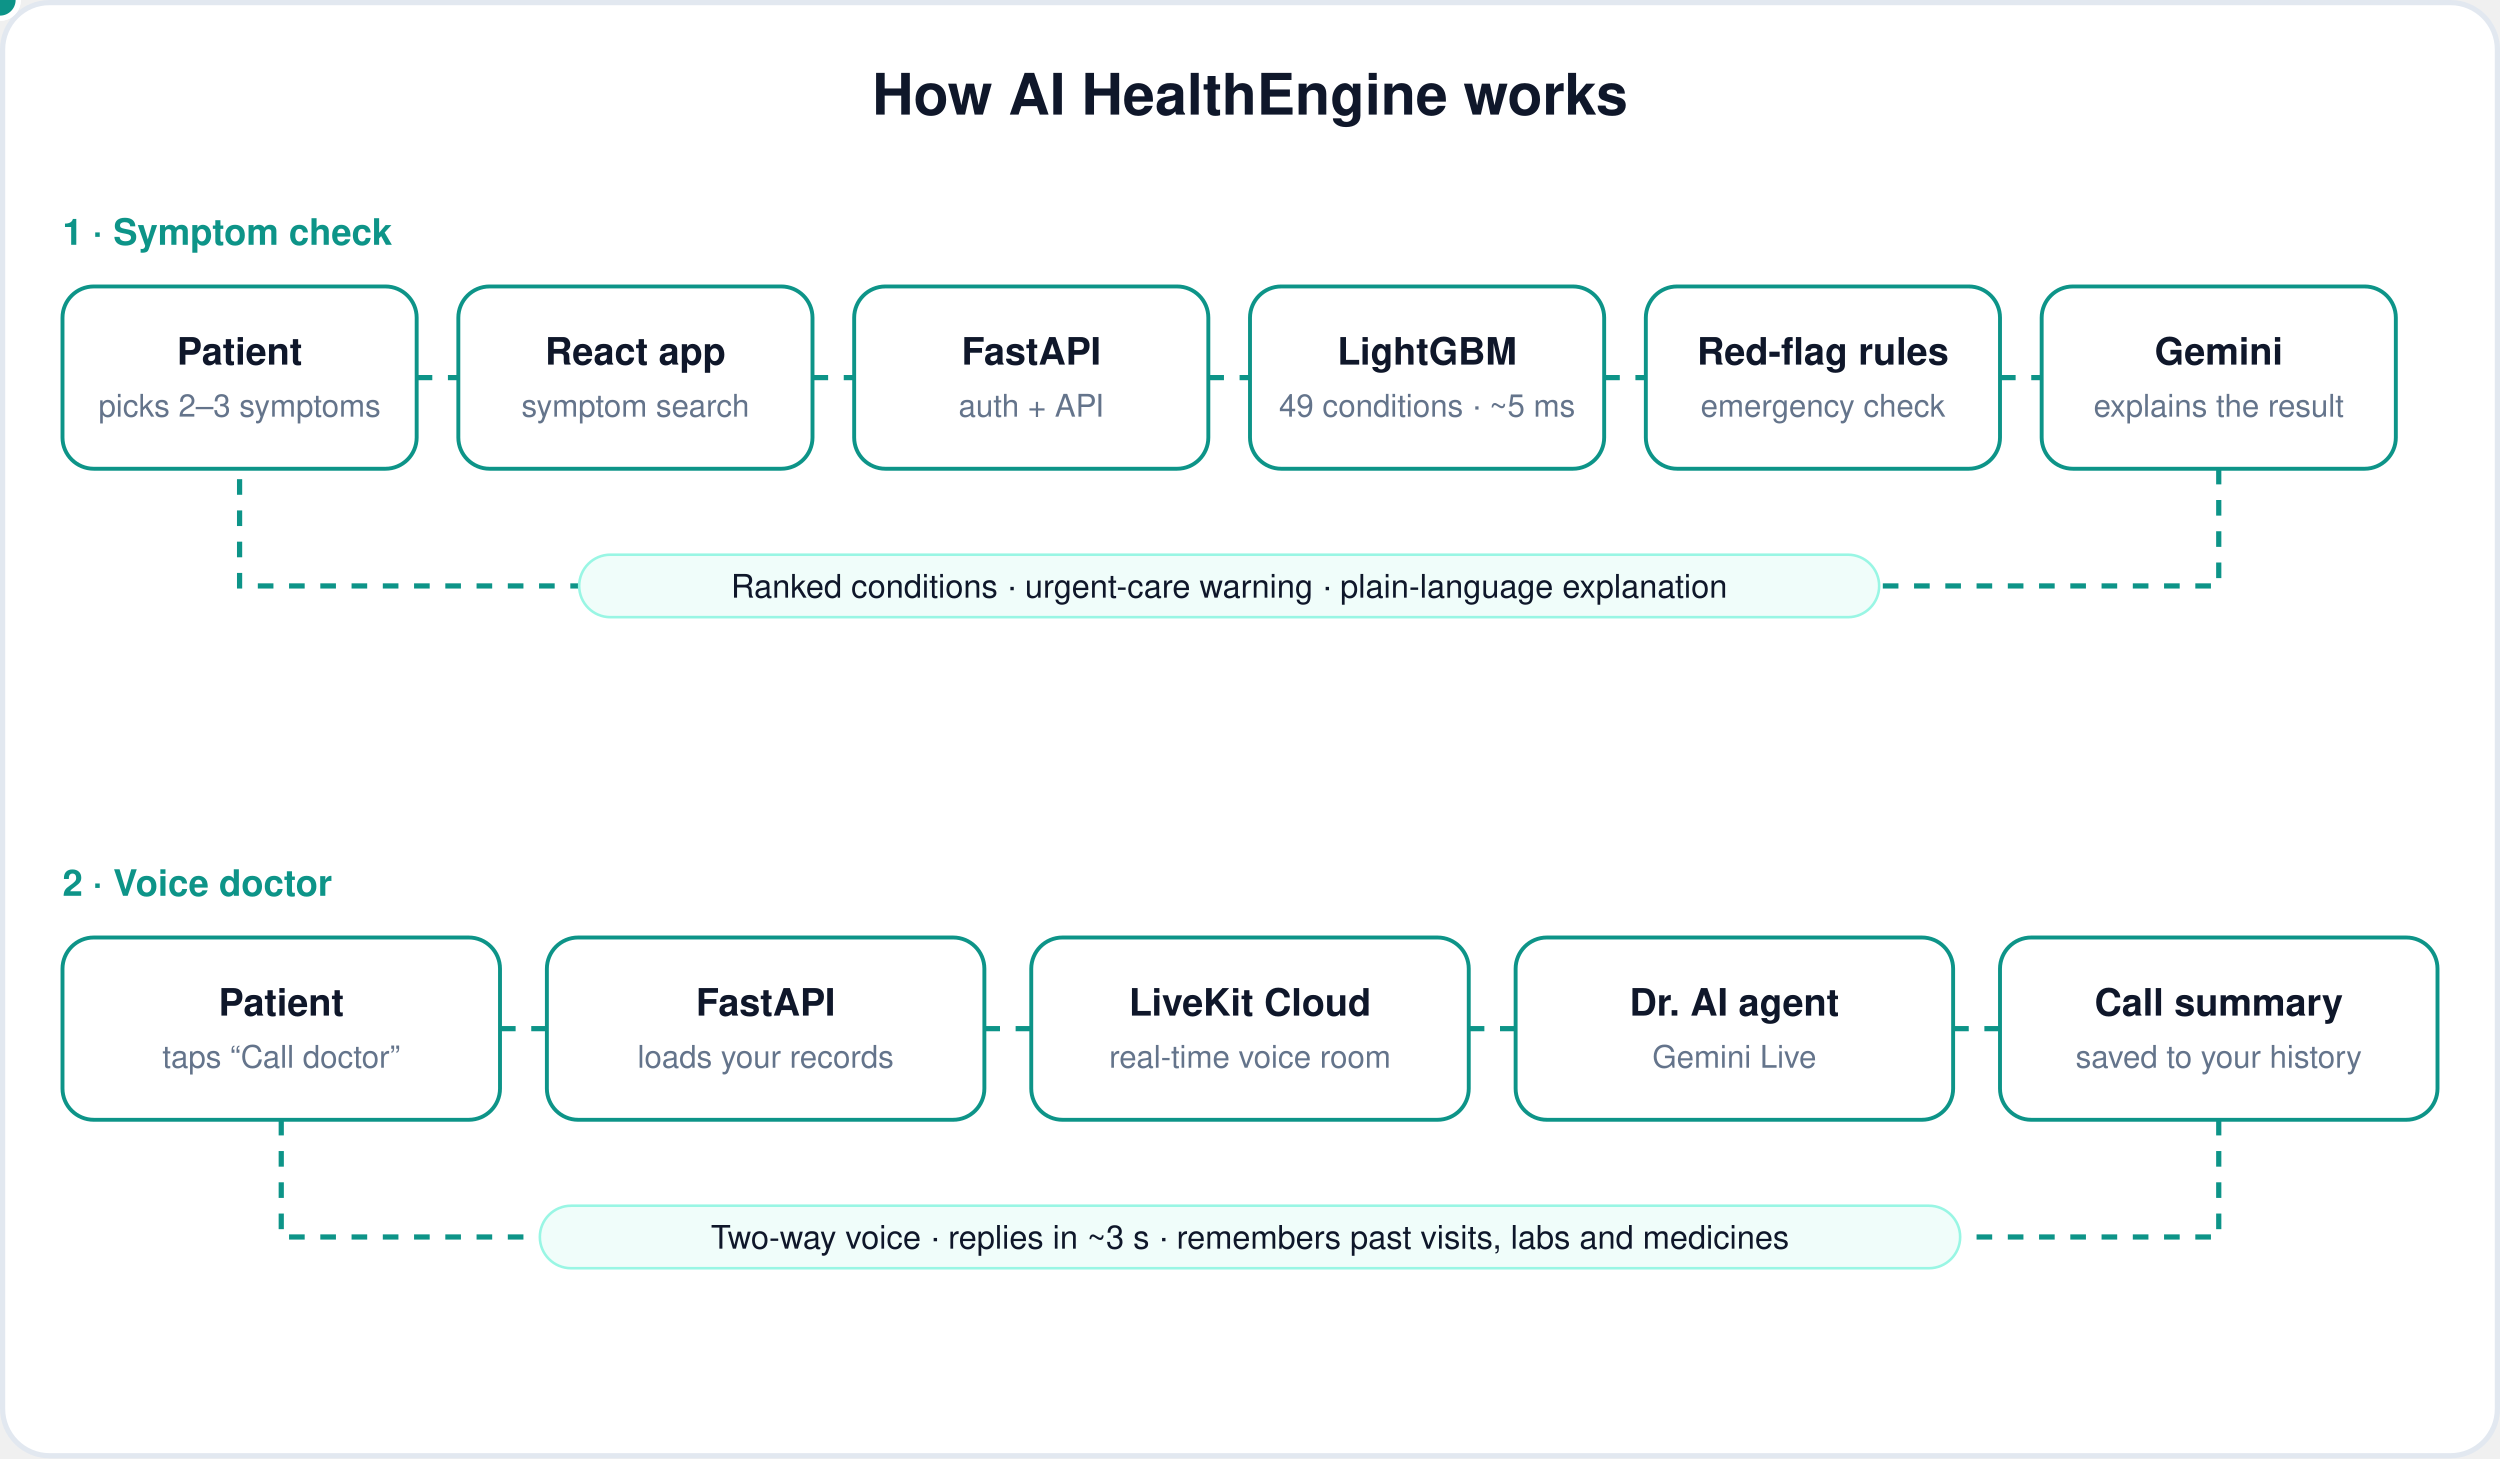
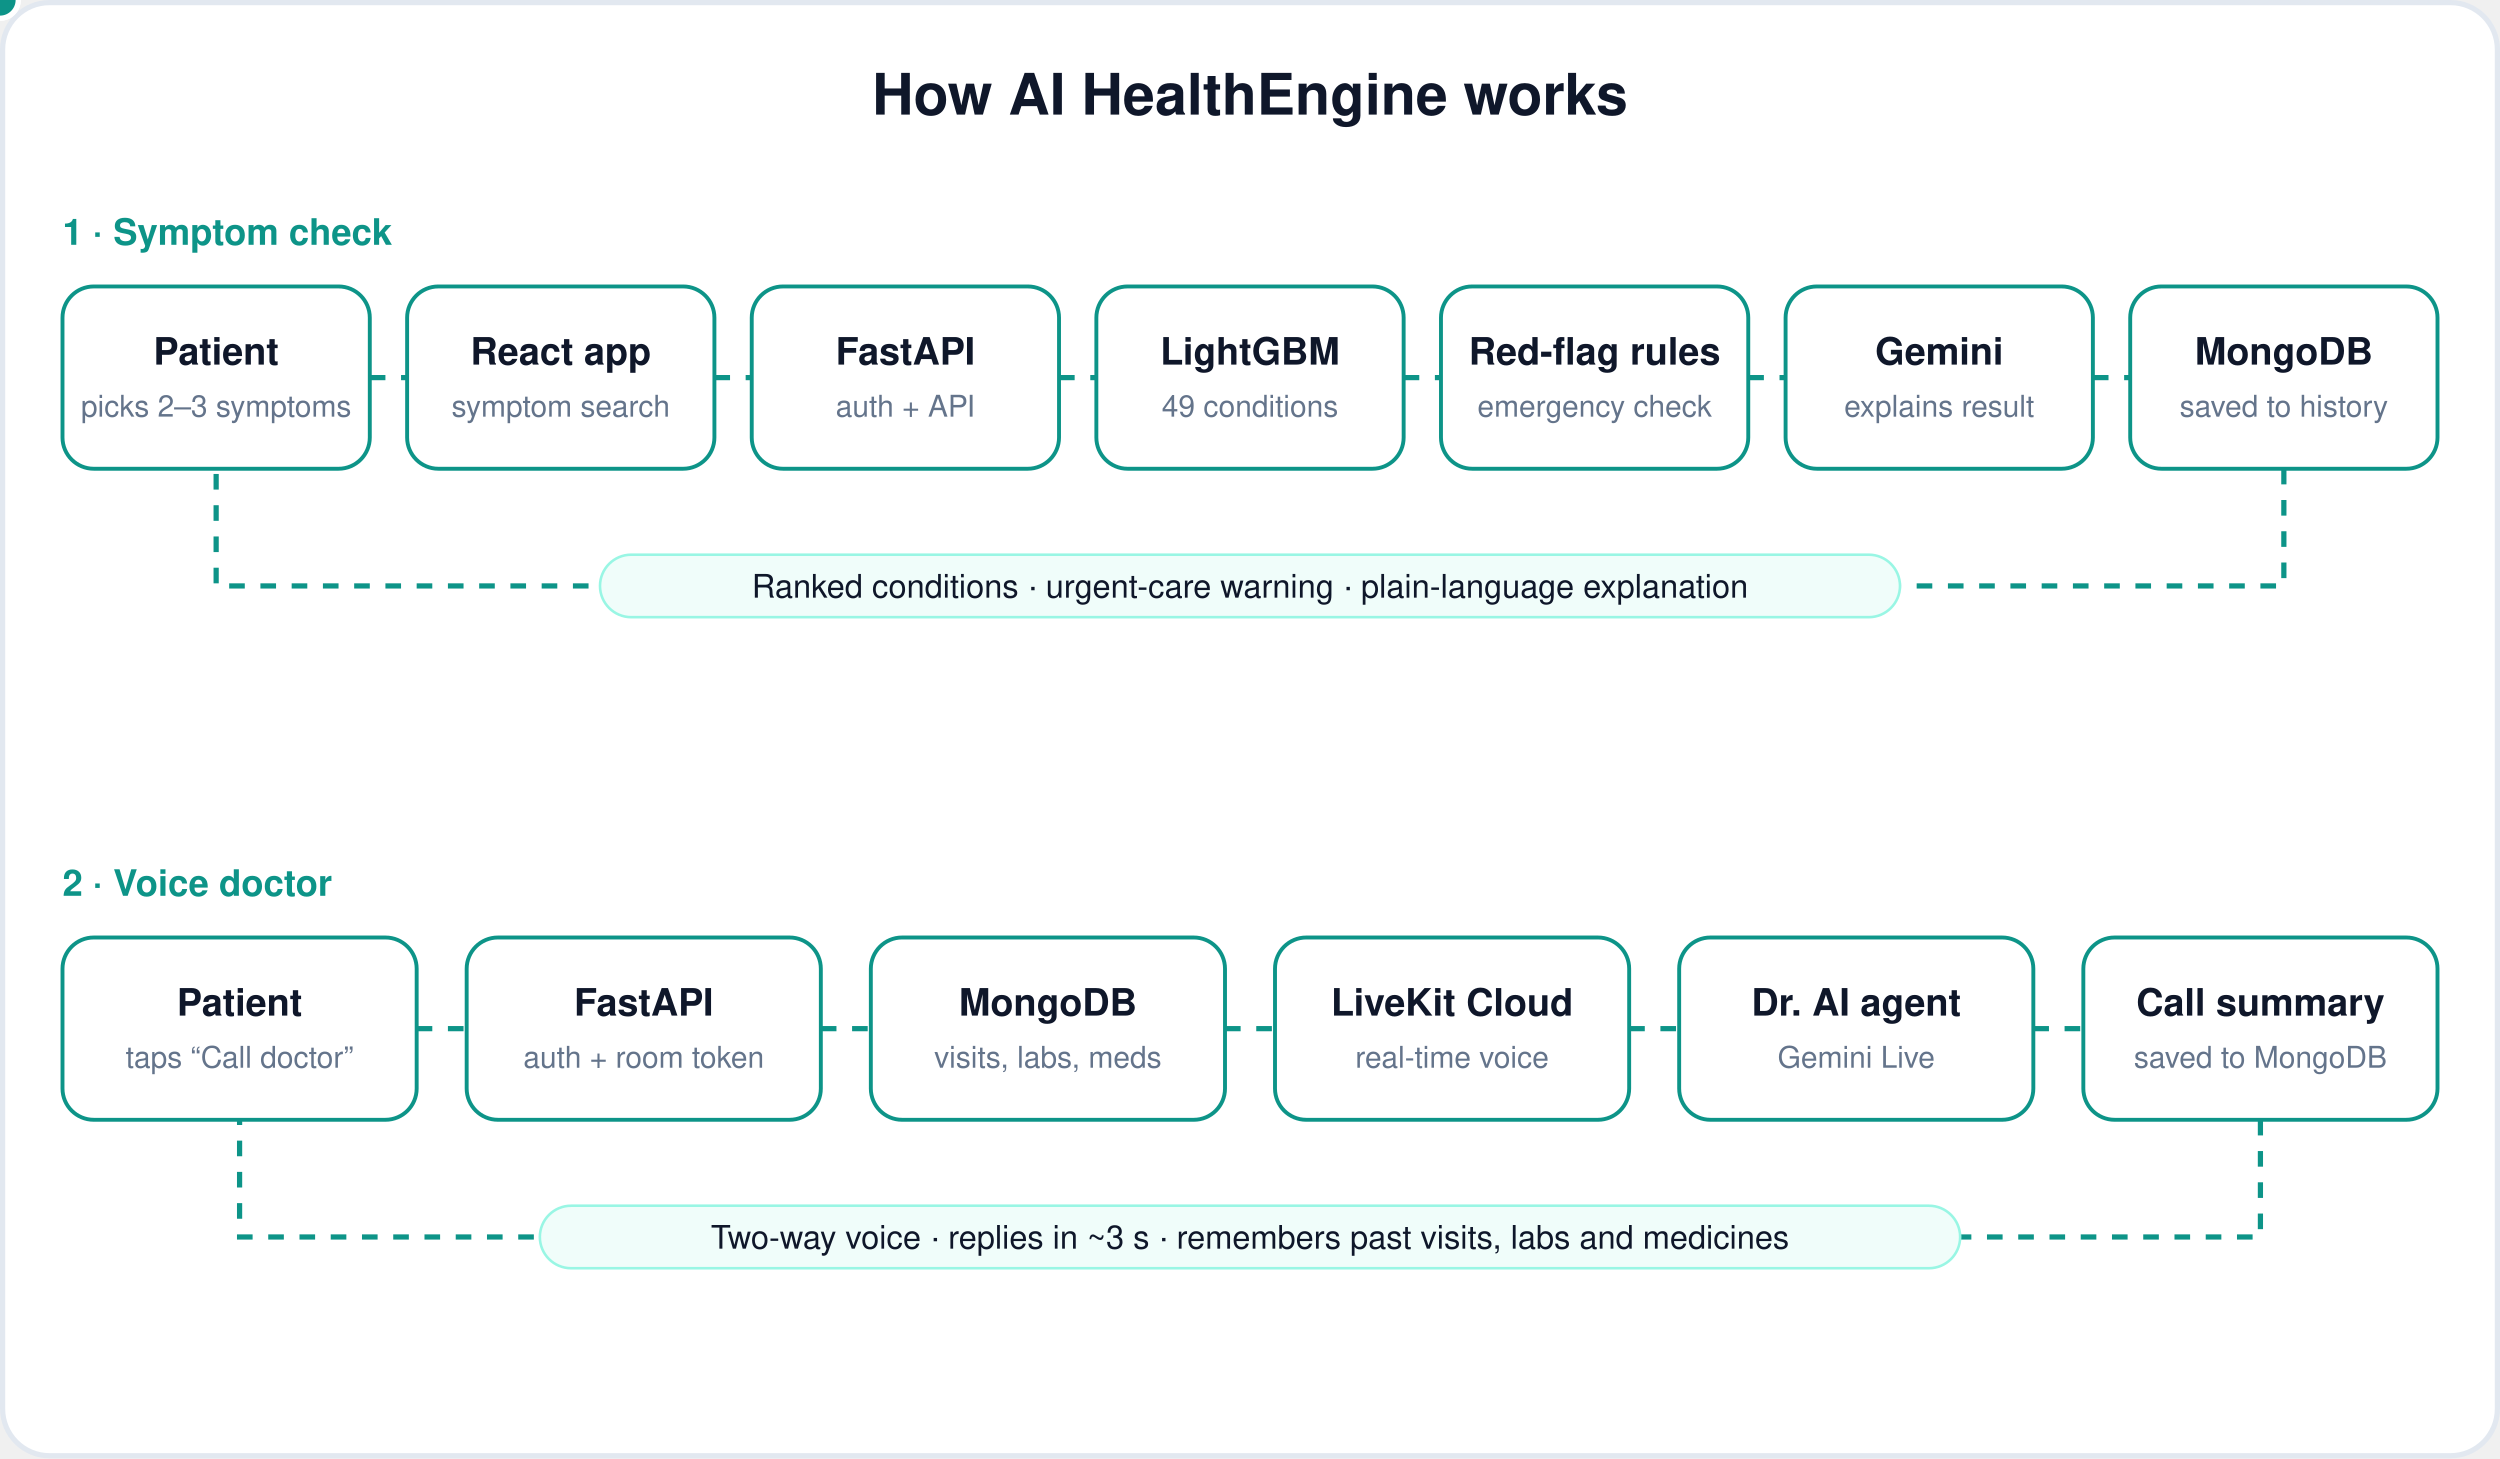
<svg xmlns="http://www.w3.org/2000/svg" viewBox="0 0 960 560" width="960" height="560" font-family="-apple-system, Segoe UI, Helvetica, Arial, sans-serif">
  <style>.flow{stroke:#0d9488;stroke-width:2;fill:none;stroke-dasharray:6 6;animation:dash 1s linear infinite}@keyframes dash{to{stroke-dashoffset:-12}}</style>
  <rect x="1" y="1" width="958" height="558" rx="18" fill="#ffffff" stroke="#e2e8f0" stroke-width="2" />
  <text x="480.0" y="44" text-anchor="middle" font-size="22" font-weight="700" fill="#0f172a">How AI HealthEngine works</text>
  <text x="24" y="94" font-size="14" font-weight="700" fill="#0d9488">1 · Symptom check</text>
-   <path class="flow" d="M160 145 H176" />
-   <path class="flow" d="M312 145 H328" />
-   <path class="flow" d="M464 145 H480" />
-   <path class="flow" d="M616 145 H632" />
-   <path class="flow" d="M768 145 H784" />
-   <path class="flow" d="M852.0 180 V225 H92.0 V180" />
+   <path class="flow" d="M142.0 145 H156.333" />
+   <path class="flow" d="M274.333 145 H288.667" />
+   <path class="flow" d="M406.667 145 H421.0" />
+   <path class="flow" d="M539.0 145 H553.333" />
+   <path class="flow" d="M671.333 145 H685.667" />
+   <path class="flow" d="M803.667 145 H818.0" />
+   <path class="flow" d="M877.0 180 V225 H83.0 V180" />
  <circle r="7" fill="#0d9488" stroke="#ffffff" stroke-width="2">
-     <animateMotion dur="8s" repeatCount="indefinite" path="M92.0 145 H852.0 V225 H92.0 Z" />
+     <animateMotion dur="9s" repeatCount="indefinite" path="M83.0 145 H877.0 V225 H83.0 Z" />
  </circle>
-   <rect x="222.4" y="213" width="499.2" height="24" rx="12" fill="#f0fdfa" stroke="#99f6e4" />
-   <text x="472.0" y="229.5" text-anchor="middle" font-size="12.5" fill="#0f172a">Ranked conditions  ·  urgent-care warning  ·  plain-language explanation</text>
-   <rect x="24" y="110" width="136" height="70" rx="12" fill="#ffffff" stroke="#0d9488" stroke-width="1.5">
-     <animate attributeName="fill" values="#ccfbf1;#ffffff;#ffffff" keyTimes="0;0.07;1" dur="8s" repeatCount="indefinite" />
-     <animate attributeName="stroke-width" values="3;1.5;1.5" keyTimes="0;0.07;1" dur="8s" repeatCount="indefinite" />
+   <rect x="230.4" y="213" width="499.2" height="24" rx="12" fill="#f0fdfa" stroke="#99f6e4" />
+   <text x="480.0" y="229.5" text-anchor="middle" font-size="12.5" fill="#0f172a">Ranked conditions  ·  urgent-care warning  ·  plain-language explanation</text>
+   <rect x="24.0" y="110" width="118" height="70" rx="12" fill="#ffffff" stroke="#0d9488" stroke-width="1.5">
+     <animate attributeName="fill" values="#ccfbf1;#ffffff;#ffffff" keyTimes="0;0.07;1" dur="9s" repeatCount="indefinite" />
+     <animate attributeName="stroke-width" values="3;1.5;1.5" keyTimes="0;0.07;1" dur="9s" repeatCount="indefinite" />
  </rect>
-   <text x="92.0" y="140" text-anchor="middle" font-size="14.5" font-weight="700" fill="#0f172a">Patient</text>
-   <text x="92.0" y="160" text-anchor="middle" font-size="12" fill="#64748b">picks 2–3 symptoms</text>
-   <rect x="176" y="110" width="136" height="70" rx="12" fill="#ffffff" stroke="#0d9488" stroke-width="1.5">
-     <animate attributeName="fill" values="#ffffff;#ffffff;#ccfbf1;#ffffff;#ffffff" keyTimes="0;0.070;0.100;0.170;1" dur="8s" repeatCount="indefinite" />
-     <animate attributeName="stroke-width" values="1.5;1.5;3;1.5;1.5" keyTimes="0;0.070;0.100;0.170;1" dur="8s" repeatCount="indefinite" />
+   <text x="83.0" y="140" text-anchor="middle" font-size="14.5" font-weight="700" fill="#0f172a">Patient</text>
+   <text x="83.0" y="160" text-anchor="middle" font-size="11.5" fill="#64748b">picks 2–3 symptoms</text>
+   <rect x="156.333" y="110" width="118" height="70" rx="12" fill="#ffffff" stroke="#0d9488" stroke-width="1.5">
+     <animate attributeName="fill" values="#ffffff;#ffffff;#ccfbf1;#ffffff;#ffffff" keyTimes="0;0.056;0.086;0.156;1" dur="9s" repeatCount="indefinite" />
+     <animate attributeName="stroke-width" values="1.5;1.5;3;1.5;1.5" keyTimes="0;0.056;0.086;0.156;1" dur="9s" repeatCount="indefinite" />
  </rect>
-   <text x="244.0" y="140" text-anchor="middle" font-size="14.5" font-weight="700" fill="#0f172a">React app</text>
-   <text x="244.0" y="160" text-anchor="middle" font-size="12" fill="#64748b">symptom search</text>
-   <rect x="328" y="110" width="136" height="70" rx="12" fill="#ffffff" stroke="#0d9488" stroke-width="1.5">
-     <animate attributeName="fill" values="#ffffff;#ffffff;#ccfbf1;#ffffff;#ffffff" keyTimes="0;0.161;0.191;0.261;1" dur="8s" repeatCount="indefinite" />
-     <animate attributeName="stroke-width" values="1.5;1.5;3;1.5;1.5" keyTimes="0;0.161;0.191;0.261;1" dur="8s" repeatCount="indefinite" />
+   <text x="215.333" y="140" text-anchor="middle" font-size="14.5" font-weight="700" fill="#0f172a">React app</text>
+   <text x="215.333" y="160" text-anchor="middle" font-size="11.5" fill="#64748b">symptom search</text>
+   <rect x="288.667" y="110" width="118" height="70" rx="12" fill="#ffffff" stroke="#0d9488" stroke-width="1.5">
+     <animate attributeName="fill" values="#ffffff;#ffffff;#ccfbf1;#ffffff;#ffffff" keyTimes="0;0.131;0.161;0.231;1" dur="9s" repeatCount="indefinite" />
+     <animate attributeName="stroke-width" values="1.5;1.5;3;1.5;1.5" keyTimes="0;0.131;0.161;0.231;1" dur="9s" repeatCount="indefinite" />
  </rect>
-   <text x="396.0" y="140" text-anchor="middle" font-size="14.5" font-weight="700" fill="#0f172a">FastAPI</text>
-   <text x="396.0" y="160" text-anchor="middle" font-size="12" fill="#64748b">auth + API</text>
-   <rect x="480" y="110" width="136" height="70" rx="12" fill="#ffffff" stroke="#0d9488" stroke-width="1.5">
-     <animate attributeName="fill" values="#ffffff;#ffffff;#ccfbf1;#ffffff;#ffffff" keyTimes="0;0.251;0.281;0.351;1" dur="8s" repeatCount="indefinite" />
-     <animate attributeName="stroke-width" values="1.5;1.5;3;1.5;1.5" keyTimes="0;0.251;0.281;0.351;1" dur="8s" repeatCount="indefinite" />
+   <text x="347.667" y="140" text-anchor="middle" font-size="14.5" font-weight="700" fill="#0f172a">FastAPI</text>
+   <text x="347.667" y="160" text-anchor="middle" font-size="11.5" fill="#64748b">auth + API</text>
+   <rect x="421.0" y="110" width="118" height="70" rx="12" fill="#ffffff" stroke="#0d9488" stroke-width="1.5">
+     <animate attributeName="fill" values="#ffffff;#ffffff;#ccfbf1;#ffffff;#ffffff" keyTimes="0;0.207;0.237;0.307;1" dur="9s" repeatCount="indefinite" />
+     <animate attributeName="stroke-width" values="1.5;1.5;3;1.5;1.5" keyTimes="0;0.207;0.237;0.307;1" dur="9s" repeatCount="indefinite" />
  </rect>
-   <text x="548.0" y="140" text-anchor="middle" font-size="14.5" font-weight="700" fill="#0f172a">LightGBM</text>
-   <text x="548.0" y="160" text-anchor="middle" font-size="12" fill="#64748b">49 conditions · ~5 ms</text>
-   <rect x="632" y="110" width="136" height="70" rx="12" fill="#ffffff" stroke="#0d9488" stroke-width="1.5">
-     <animate attributeName="fill" values="#ffffff;#ffffff;#ccfbf1;#ffffff;#ffffff" keyTimes="0;0.342;0.372;0.442;1" dur="8s" repeatCount="indefinite" />
-     <animate attributeName="stroke-width" values="1.5;1.5;3;1.5;1.5" keyTimes="0;0.342;0.372;0.442;1" dur="8s" repeatCount="indefinite" />
+   <text x="480.0" y="140" text-anchor="middle" font-size="14.5" font-weight="700" fill="#0f172a">LightGBM</text>
+   <text x="480.0" y="160" text-anchor="middle" font-size="11.5" fill="#64748b">49 conditions</text>
+   <rect x="553.333" y="110" width="118" height="70" rx="12" fill="#ffffff" stroke="#0d9488" stroke-width="1.5">
+     <animate attributeName="fill" values="#ffffff;#ffffff;#ccfbf1;#ffffff;#ffffff" keyTimes="0;0.283;0.313;0.383;1" dur="9s" repeatCount="indefinite" />
+     <animate attributeName="stroke-width" values="1.5;1.5;3;1.5;1.5" keyTimes="0;0.283;0.313;0.383;1" dur="9s" repeatCount="indefinite" />
  </rect>
-   <text x="700.0" y="140" text-anchor="middle" font-size="14.5" font-weight="700" fill="#0f172a">Red-flag rules</text>
-   <text x="700.0" y="160" text-anchor="middle" font-size="12" fill="#64748b">emergency check</text>
-   <rect x="784" y="110" width="136" height="70" rx="12" fill="#ffffff" stroke="#0d9488" stroke-width="1.5">
-     <animate attributeName="fill" values="#ffffff;#ffffff;#ccfbf1;#ffffff;#ffffff" keyTimes="0;0.432;0.462;0.532;1" dur="8s" repeatCount="indefinite" />
-     <animate attributeName="stroke-width" values="1.5;1.5;3;1.5;1.5" keyTimes="0;0.432;0.462;0.532;1" dur="8s" repeatCount="indefinite" />
+   <text x="612.333" y="140" text-anchor="middle" font-size="14.5" font-weight="700" fill="#0f172a">Red-flag rules</text>
+   <text x="612.333" y="160" text-anchor="middle" font-size="11.5" fill="#64748b">emergency check</text>
+   <rect x="685.667" y="110" width="118" height="70" rx="12" fill="#ffffff" stroke="#0d9488" stroke-width="1.5">
+     <animate attributeName="fill" values="#ffffff;#ffffff;#ccfbf1;#ffffff;#ffffff" keyTimes="0;0.359;0.389;0.459;1" dur="9s" repeatCount="indefinite" />
+     <animate attributeName="stroke-width" values="1.5;1.5;3;1.5;1.5" keyTimes="0;0.359;0.389;0.459;1" dur="9s" repeatCount="indefinite" />
  </rect>
-   <text x="852.0" y="140" text-anchor="middle" font-size="14.5" font-weight="700" fill="#0f172a">Gemini</text>
-   <text x="852.0" y="160" text-anchor="middle" font-size="12" fill="#64748b">explains the result</text>
+   <text x="744.667" y="140" text-anchor="middle" font-size="14.5" font-weight="700" fill="#0f172a">Gemini</text>
+   <text x="744.667" y="160" text-anchor="middle" font-size="11.5" fill="#64748b">explains result</text>
+   <rect x="818.0" y="110" width="118" height="70" rx="12" fill="#ffffff" stroke="#0d9488" stroke-width="1.5">
+     <animate attributeName="fill" values="#ffffff;#ffffff;#ccfbf1;#ffffff;#ffffff" keyTimes="0;0.434;0.464;0.534;1" dur="9s" repeatCount="indefinite" />
+     <animate attributeName="stroke-width" values="1.5;1.5;3;1.5;1.5" keyTimes="0;0.434;0.464;0.534;1" dur="9s" repeatCount="indefinite" />
+   </rect>
+   <text x="877.0" y="140" text-anchor="middle" font-size="14.5" font-weight="700" fill="#0f172a">MongoDB</text>
+   <text x="877.0" y="160" text-anchor="middle" font-size="11.5" fill="#64748b">saved to history</text>
  <text x="24" y="344" font-size="14" font-weight="700" fill="#0d9488">2 · Voice doctor</text>
-   <path class="flow" d="M192 395 H210" />
-   <path class="flow" d="M378 395 H396" />
-   <path class="flow" d="M564 395 H582" />
-   <path class="flow" d="M750 395 H768" />
-   <path class="flow" d="M852.0 430 V475 H108.0 V430" />
+   <path class="flow" d="M160.0 395 H179.2" />
+   <path class="flow" d="M315.2 395 H334.4" />
+   <path class="flow" d="M470.4 395 H489.6" />
+   <path class="flow" d="M625.6 395 H644.8" />
+   <path class="flow" d="M780.8 395 H800.0" />
+   <path class="flow" d="M868.0 430 V475 H92.0 V430" />
  <circle r="7" fill="#0d9488" stroke="#ffffff" stroke-width="2">
-     <animateMotion dur="8s" repeatCount="indefinite" path="M108.0 395 H852.0 V475 H108.0 Z" />
+     <animateMotion dur="9s" repeatCount="indefinite" path="M92.0 395 H868.0 V475 H92.0 Z" />
  </circle>
  <rect x="207.3" y="463" width="545.4" height="24" rx="12" fill="#f0fdfa" stroke="#99f6e4" />
  <text x="480.0" y="479.5" text-anchor="middle" font-size="12.5" fill="#0f172a">Two-way voice  ·  replies in ~3 s  ·  remembers past visits, labs and medicines</text>
-   <rect x="24" y="360" width="168" height="70" rx="12" fill="#ffffff" stroke="#0d9488" stroke-width="1.5">
-     <animate attributeName="fill" values="#ccfbf1;#ffffff;#ffffff" keyTimes="0;0.07;1" dur="8s" repeatCount="indefinite" />
-     <animate attributeName="stroke-width" values="3;1.5;1.5" keyTimes="0;0.07;1" dur="8s" repeatCount="indefinite" />
+   <rect x="24.0" y="360" width="136" height="70" rx="12" fill="#ffffff" stroke="#0d9488" stroke-width="1.5">
+     <animate attributeName="fill" values="#ccfbf1;#ffffff;#ffffff" keyTimes="0;0.07;1" dur="9s" repeatCount="indefinite" />
+     <animate attributeName="stroke-width" values="3;1.5;1.5" keyTimes="0;0.07;1" dur="9s" repeatCount="indefinite" />
  </rect>
-   <text x="108.0" y="390" text-anchor="middle" font-size="14.5" font-weight="700" fill="#0f172a">Patient</text>
-   <text x="108.0" y="410" text-anchor="middle" font-size="12" fill="#64748b">taps “Call doctor”</text>
-   <rect x="210" y="360" width="168" height="70" rx="12" fill="#ffffff" stroke="#0d9488" stroke-width="1.5">
-     <animate attributeName="fill" values="#ffffff;#ffffff;#ccfbf1;#ffffff;#ffffff" keyTimes="0;0.093;0.123;0.193;1" dur="8s" repeatCount="indefinite" />
-     <animate attributeName="stroke-width" values="1.5;1.5;3;1.5;1.5" keyTimes="0;0.093;0.123;0.193;1" dur="8s" repeatCount="indefinite" />
+   <text x="92.0" y="390" text-anchor="middle" font-size="14.5" font-weight="700" fill="#0f172a">Patient</text>
+   <text x="92.0" y="410" text-anchor="middle" font-size="11.5" fill="#64748b">taps “Call doctor”</text>
+   <rect x="179.2" y="360" width="136" height="70" rx="12" fill="#ffffff" stroke="#0d9488" stroke-width="1.5">
+     <animate attributeName="fill" values="#ffffff;#ffffff;#ccfbf1;#ffffff;#ffffff" keyTimes="0;0.071;0.101;0.171;1" dur="9s" repeatCount="indefinite" />
+     <animate attributeName="stroke-width" values="1.5;1.5;3;1.5;1.5" keyTimes="0;0.071;0.101;0.171;1" dur="9s" repeatCount="indefinite" />
  </rect>
-   <text x="294.0" y="390" text-anchor="middle" font-size="14.5" font-weight="700" fill="#0f172a">FastAPI</text>
-   <text x="294.0" y="410" text-anchor="middle" font-size="12" fill="#64748b">loads your records</text>
-   <rect x="396" y="360" width="168" height="70" rx="12" fill="#ffffff" stroke="#0d9488" stroke-width="1.5">
-     <animate attributeName="fill" values="#ffffff;#ffffff;#ccfbf1;#ffffff;#ffffff" keyTimes="0;0.206;0.236;0.306;1" dur="8s" repeatCount="indefinite" />
-     <animate attributeName="stroke-width" values="1.5;1.5;3;1.5;1.5" keyTimes="0;0.206;0.236;0.306;1" dur="8s" repeatCount="indefinite" />
+   <text x="247.2" y="390" text-anchor="middle" font-size="14.5" font-weight="700" fill="#0f172a">FastAPI</text>
+   <text x="247.2" y="410" text-anchor="middle" font-size="11.5" fill="#64748b">auth + room token</text>
+   <rect x="334.4" y="360" width="136" height="70" rx="12" fill="#ffffff" stroke="#0d9488" stroke-width="1.5">
+     <animate attributeName="fill" values="#ffffff;#ffffff;#ccfbf1;#ffffff;#ffffff" keyTimes="0;0.161;0.191;0.261;1" dur="9s" repeatCount="indefinite" />
+     <animate attributeName="stroke-width" values="1.5;1.5;3;1.5;1.5" keyTimes="0;0.161;0.191;0.261;1" dur="9s" repeatCount="indefinite" />
  </rect>
-   <text x="480.0" y="390" text-anchor="middle" font-size="14.5" font-weight="700" fill="#0f172a">LiveKit Cloud</text>
-   <text x="480.0" y="410" text-anchor="middle" font-size="12" fill="#64748b">real-time voice room</text>
-   <rect x="582" y="360" width="168" height="70" rx="12" fill="#ffffff" stroke="#0d9488" stroke-width="1.5">
-     <animate attributeName="fill" values="#ffffff;#ffffff;#ccfbf1;#ffffff;#ffffff" keyTimes="0;0.319;0.349;0.419;1" dur="8s" repeatCount="indefinite" />
-     <animate attributeName="stroke-width" values="1.5;1.5;3;1.5;1.5" keyTimes="0;0.319;0.349;0.419;1" dur="8s" repeatCount="indefinite" />
+   <text x="402.4" y="390" text-anchor="middle" font-size="14.5" font-weight="700" fill="#0f172a">MongoDB</text>
+   <text x="402.4" y="410" text-anchor="middle" font-size="11.5" fill="#64748b">visits, labs, meds</text>
+   <rect x="489.6" y="360" width="136" height="70" rx="12" fill="#ffffff" stroke="#0d9488" stroke-width="1.5">
+     <animate attributeName="fill" values="#ffffff;#ffffff;#ccfbf1;#ffffff;#ffffff" keyTimes="0;0.252;0.282;0.352;1" dur="9s" repeatCount="indefinite" />
+     <animate attributeName="stroke-width" values="1.5;1.5;3;1.5;1.5" keyTimes="0;0.252;0.282;0.352;1" dur="9s" repeatCount="indefinite" />
  </rect>
-   <text x="666.0" y="390" text-anchor="middle" font-size="14.5" font-weight="700" fill="#0f172a">Dr. AI agent</text>
-   <text x="666.0" y="410" text-anchor="middle" font-size="12" fill="#64748b">Gemini Live</text>
-   <rect x="768" y="360" width="168" height="70" rx="12" fill="#ffffff" stroke="#0d9488" stroke-width="1.5">
-     <animate attributeName="fill" values="#ffffff;#ffffff;#ccfbf1;#ffffff;#ffffff" keyTimes="0;0.431;0.461;0.531;1" dur="8s" repeatCount="indefinite" />
-     <animate attributeName="stroke-width" values="1.5;1.5;3;1.5;1.5" keyTimes="0;0.431;0.461;0.531;1" dur="8s" repeatCount="indefinite" />
+   <text x="557.6" y="390" text-anchor="middle" font-size="14.5" font-weight="700" fill="#0f172a">LiveKit Cloud</text>
+   <text x="557.6" y="410" text-anchor="middle" font-size="11.5" fill="#64748b">real-time voice</text>
+   <rect x="644.8" y="360" width="136" height="70" rx="12" fill="#ffffff" stroke="#0d9488" stroke-width="1.5">
+     <animate attributeName="fill" values="#ffffff;#ffffff;#ccfbf1;#ffffff;#ffffff" keyTimes="0;0.343;0.373;0.443;1" dur="9s" repeatCount="indefinite" />
+     <animate attributeName="stroke-width" values="1.5;1.5;3;1.5;1.5" keyTimes="0;0.343;0.373;0.443;1" dur="9s" repeatCount="indefinite" />
  </rect>
-   <text x="852.0" y="390" text-anchor="middle" font-size="14.5" font-weight="700" fill="#0f172a">Call summary</text>
-   <text x="852.0" y="410" text-anchor="middle" font-size="12" fill="#64748b">saved to your history</text>
+   <text x="712.8" y="390" text-anchor="middle" font-size="14.5" font-weight="700" fill="#0f172a">Dr. AI agent</text>
+   <text x="712.8" y="410" text-anchor="middle" font-size="11.5" fill="#64748b">Gemini Live</text>
+   <rect x="800.0" y="360" width="136" height="70" rx="12" fill="#ffffff" stroke="#0d9488" stroke-width="1.5">
+     <animate attributeName="fill" values="#ffffff;#ffffff;#ccfbf1;#ffffff;#ffffff" keyTimes="0;0.433;0.463;0.533;1" dur="9s" repeatCount="indefinite" />
+     <animate attributeName="stroke-width" values="1.5;1.5;3;1.5;1.5" keyTimes="0;0.433;0.463;0.533;1" dur="9s" repeatCount="indefinite" />
+   </rect>
+   <text x="868.0" y="390" text-anchor="middle" font-size="14.5" font-weight="700" fill="#0f172a">Call summary</text>
+   <text x="868.0" y="410" text-anchor="middle" font-size="11.5" fill="#64748b">saved to MongoDB</text>
</svg>
